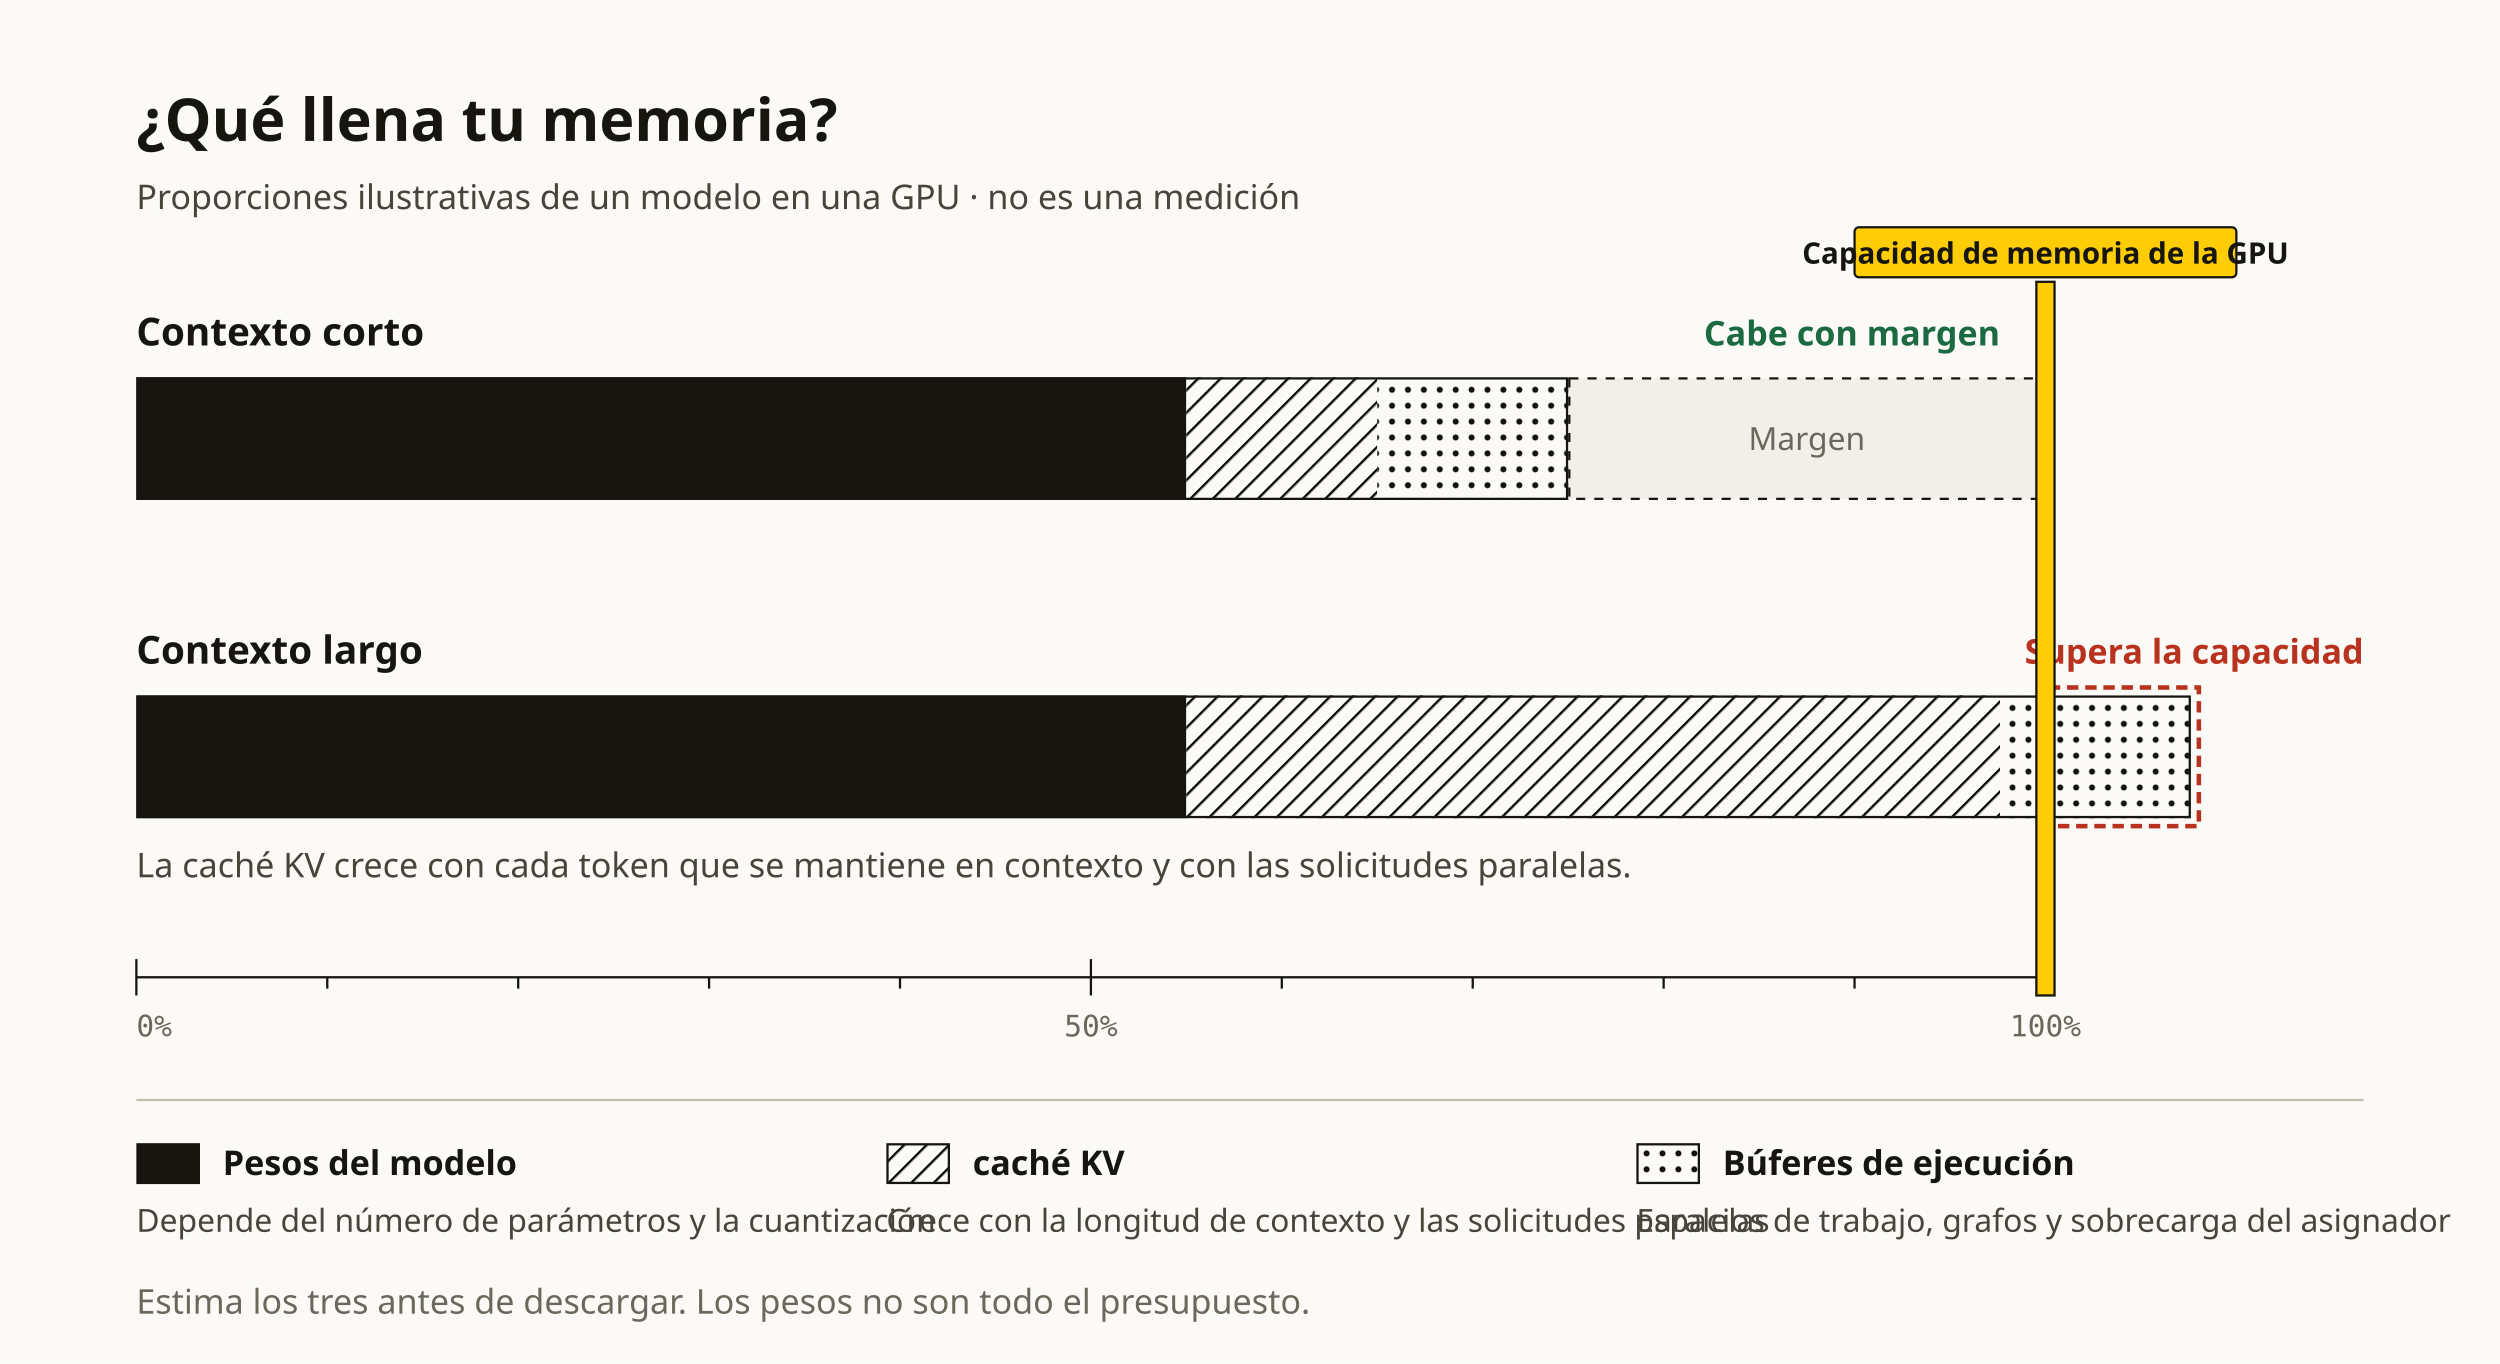
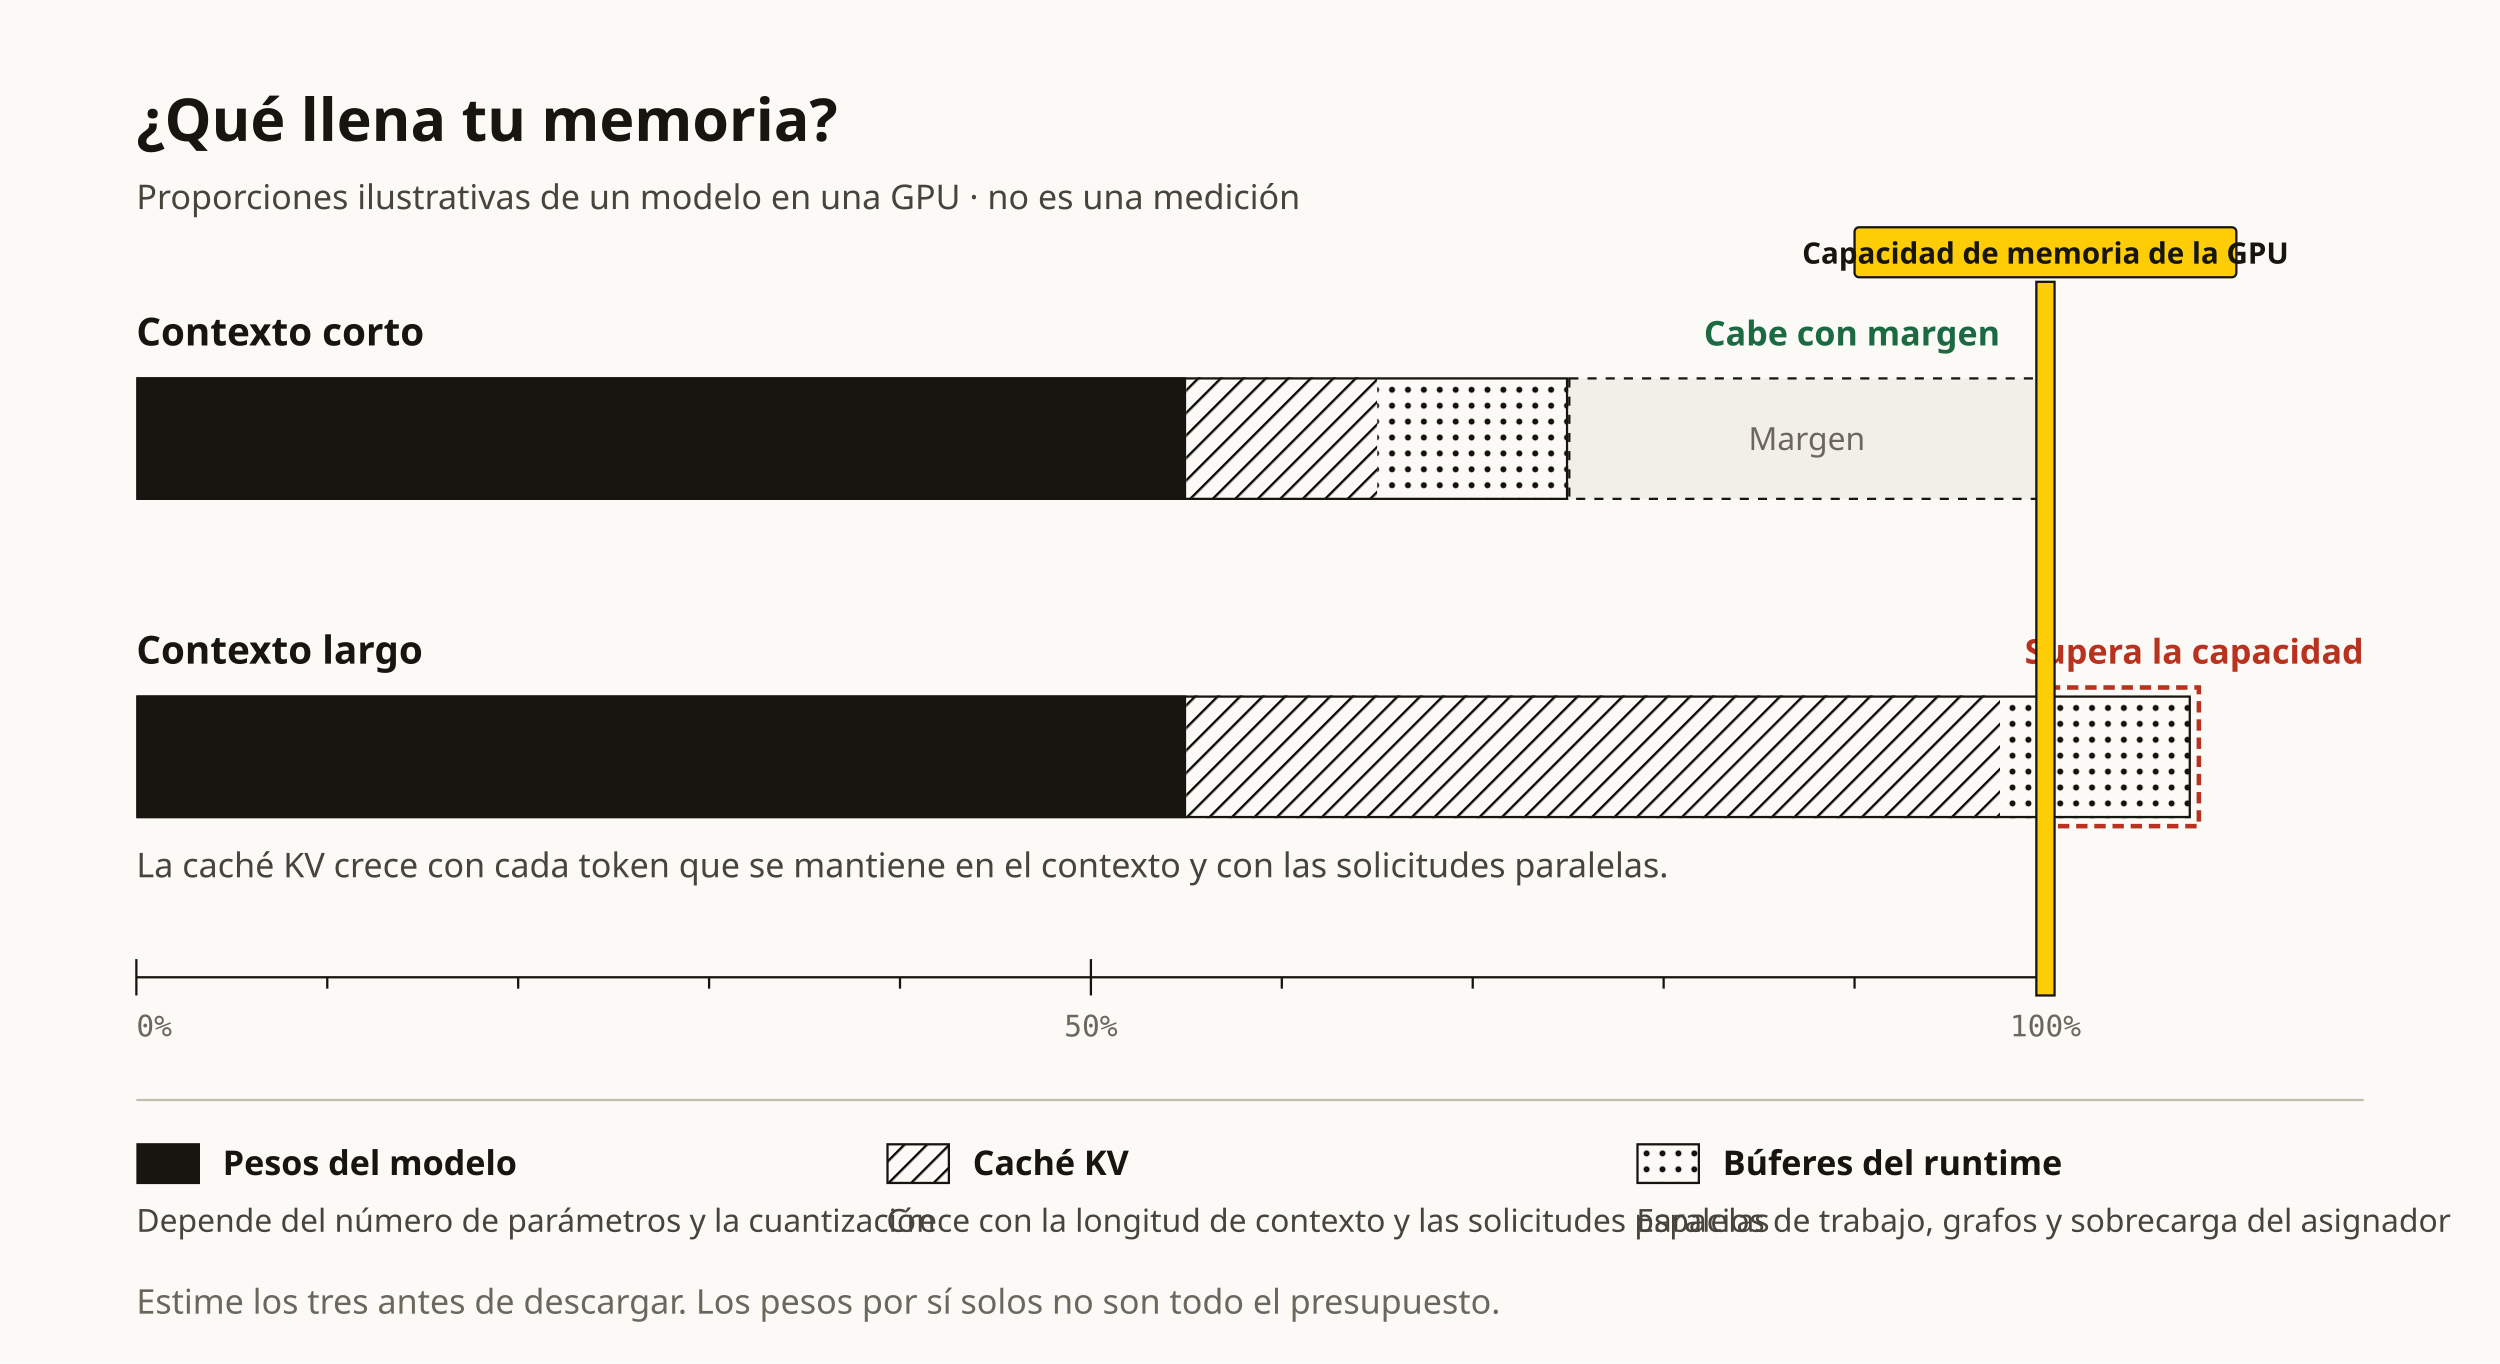
<svg xmlns="http://www.w3.org/2000/svg" width="1100" height="600" viewBox="0 0 1100 600" role="img" aria-labelledby="title desc">
  <style>
.bg{fill:#fbfaf6}.ink,.t1{fill:#16150f}.t2{fill:#47443c}.t3{fill:#6b675d}.ln{fill:none;stroke:#16150f}.rl{fill:none;stroke:#c3beb0}
.free{fill:#f1efe8;stroke:#16150f}.tape{fill:#ffcd05;stroke:#16150f}.ontape{fill:#16150f}.over{fill:#b8321f}.overln{fill:none;stroke:#b8321f}.ok{fill:#1b6a42}
@media (prefers-color-scheme:dark){.bg{fill:#1a1a16}.ink,.t1{fill:#eeece4}.t2{fill:#bdb9ad}.t3{fill:#959186}.ln{stroke:#eeece4}.rl{stroke:#45433b}
.free{fill:#12120f;stroke:#eeece4}.tape{stroke:#12120f}.over{fill:#ff7a62}.overln{stroke:#ff7a62}.ok{fill:#6fd39a}}
text{font-family:'Schibsted Grotesk Variable','Schibsted Grotesk',system-ui,-apple-system,'Segoe UI','Noto Sans',sans-serif}
.mono{font-family:ui-monospace,'SFMono-Regular',Menlo,Consolas,monospace}
</style>
  <defs>
    <pattern id="hatch" width="7" height="7" patternUnits="userSpaceOnUse" patternTransform="rotate(45)">
      <rect width="7" height="7" class="bg" />
      <path d="M0 0V7" class="ln" stroke-width="2.2" />
    </pattern>
    <pattern id="dots" width="7" height="7" patternUnits="userSpaceOnUse">
      <rect width="7" height="7" class="bg" />
      <circle cx="3.5" cy="3.5" r="1.35" class="ink" />
    </pattern>
  </defs>
  <rect width="1100" height="600" class="bg" />
  <text x="60" y="62" font-size="26" font-weight="700" class="t1" data-fit="980" data-rtl-x="1040">¿Qué llena tu memoria?</text>
  <text x="60" y="92" font-size="15" class="t2" data-fit="760" data-rtl-x="1040">Proporciones ilustrativas de un modelo en una GPU · no es una medición</text>
  <text x="60" y="152" font-size="17" font-weight="650" class="t1" data-fit="360" data-rtl-x="420">Contexto corto</text>
  <text x="880" y="152" font-size="15" font-weight="650" text-anchor="end" class="ok" data-fit="300">Cabe con margen</text>
  <rect x="60" y="166" width="462" height="54" class="ink" />
  <rect x="522" y="166" width="84" height="54" fill="url(#hatch)" />
  <rect x="606" y="166" width="84" height="54" fill="url(#dots)" />
  <rect x="60.5" y="166.5" width="629" height="53" class="ln" />
  <rect x="690.5" y="166.5" width="209" height="53" class="free" stroke-dasharray="4 4" />
  <text x="795" y="198" font-size="14" text-anchor="middle" class="t3" data-fit="190">Margen</text>
  <text x="60" y="292" font-size="17" font-weight="650" class="t1" data-fit="360" data-rtl-x="420">Contexto largo</text>
  <text x="1040" y="292" font-size="15" font-weight="650" text-anchor="end" class="over" data-fit="300">Supera la capacidad</text>
  <rect x="60" y="306" width="462" height="54" class="ink" />
  <rect x="522" y="306" width="358" height="54" fill="url(#hatch)" />
  <rect x="880" y="306" width="84" height="54" fill="url(#dots)" />
  <rect x="60.5" y="306.5" width="903" height="53" class="ln" />
  <rect x="901.5" y="302.5" width="66" height="61" class="overln" stroke-width="2" stroke-dasharray="5 3" />
-   <text x="60" y="386" font-size="15" class="t2" data-fit="820" data-rtl-x="880">La caché KV crece con cada token que se mantiene en contexto y con las solicitudes paralelas.</text>
+   <text x="60" y="386" font-size="15" class="t2" data-fit="820" data-rtl-x="880">La caché KV crece con cada token que se mantiene en el contexto y con las solicitudes paralelas.</text>
  <path d="M60 430H900M60 422V438M144 430V435M228 430V435M312 430V435M396 430V435M480 422V438M564 430V435M648 430V435M732 430V435M816 430V435" class="ln" />
  <text x="60" y="456" font-size="13" class="t3 mono">0%</text>
  <text x="480" y="456" font-size="13" text-anchor="middle" class="t3 mono">50%</text>
  <text x="900" y="456" font-size="13" text-anchor="middle" class="t3 mono">100%</text>
  <rect x="896" y="124" width="8" height="314" class="tape" />
  <rect x="816" y="100" width="168" height="22" rx="2" class="tape" />
  <text x="900" y="116" font-size="13" font-weight="700" text-anchor="middle" class="ontape" data-fit="156" textLength="156" lengthAdjust="spacingAndGlyphs">Capacidad de memoria de la GPU</text>
  <path d="M60 484H1040" class="rl" />
  <rect x="60.5" y="503.5" width="27" height="17" class="ink" />
  <rect x="60.5" y="503.5" width="27" height="17" class="ln" />
  <text x="98" y="517" font-size="15" font-weight="650" class="t1" data-fit="270" data-rtl-x="368">Pesos del modelo</text>
  <text x="60" y="542" font-size="14" class="t2" data-fit="315" data-rtl-x="368" textLength="315" lengthAdjust="spacingAndGlyphs">Depende del número de parámetros y la cuantización</text>
  <rect x="390.5" y="503.5" width="27" height="17" fill="url(#hatch)" />
  <rect x="390.5" y="503.5" width="27" height="17" class="ln" />
-   <text x="428" y="517" font-size="15" font-weight="650" class="t1" data-fit="270" data-rtl-x="698">caché KV</text>
+   <text x="428" y="517" font-size="15" font-weight="650" class="t1" data-fit="270" data-rtl-x="698">Caché KV</text>
  <text x="390" y="542" font-size="14" class="t2" data-fit="315" data-rtl-x="698" textLength="315" lengthAdjust="spacingAndGlyphs">Crece con la longitud de contexto y las solicitudes paralelas</text>
  <rect x="720.5" y="503.5" width="27" height="17" fill="url(#dots)" />
  <rect x="720.5" y="503.5" width="27" height="17" class="ln" />
-   <text x="758" y="517" font-size="15" font-weight="650" class="t1" data-fit="270" data-rtl-x="1040">Búferes de ejecución</text>
+   <text x="758" y="517" font-size="15" font-weight="650" class="t1" data-fit="270" data-rtl-x="1040">Búferes del runtime</text>
  <text x="720" y="542" font-size="14" class="t2" data-fit="320" data-rtl-x="1040" textLength="320" lengthAdjust="spacingAndGlyphs">Espacios de trabajo, grafos y sobrecarga del asignador</text>
-   <text x="60" y="578" font-size="15" class="t3" data-fit="980" data-rtl-x="1040">Estima los tres antes de descargar. Los pesos no son todo el presupuesto.</text>
+   <text x="60" y="578" font-size="15" class="t3" data-fit="980" data-rtl-x="1040">Estime los tres antes de descargar. Los pesos por sí solos no son todo el presupuesto.</text>
</svg>
